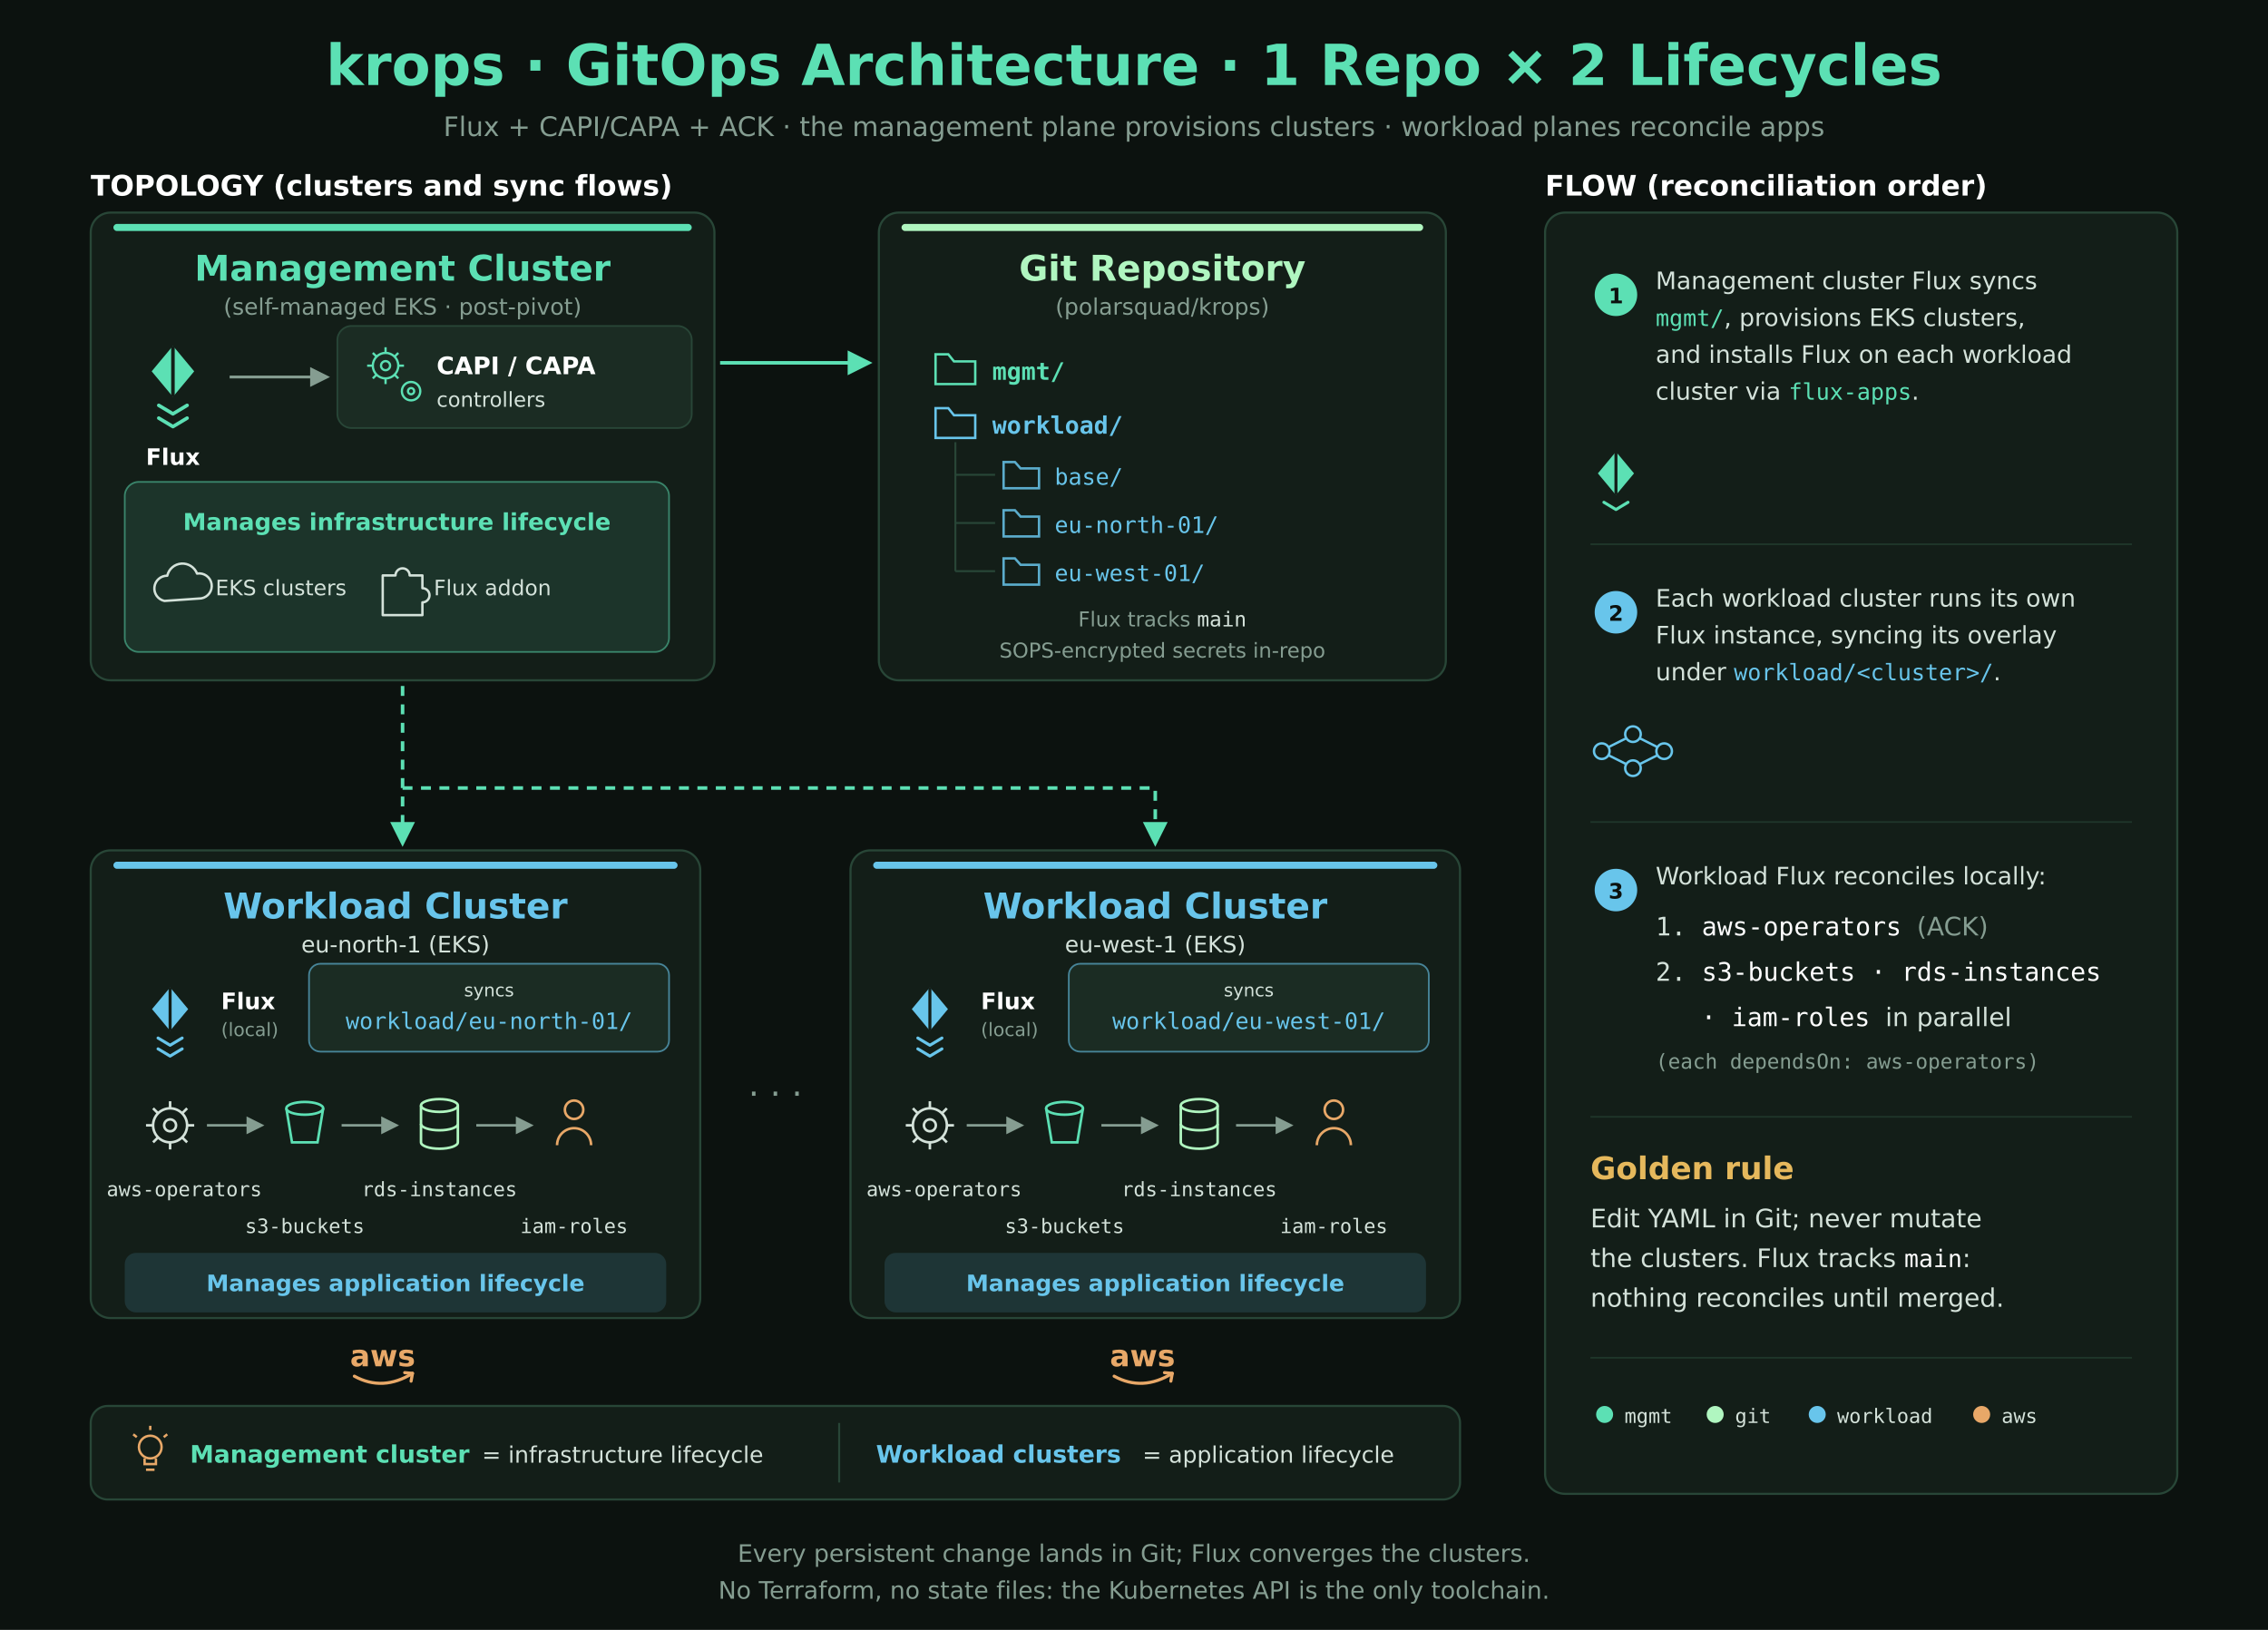
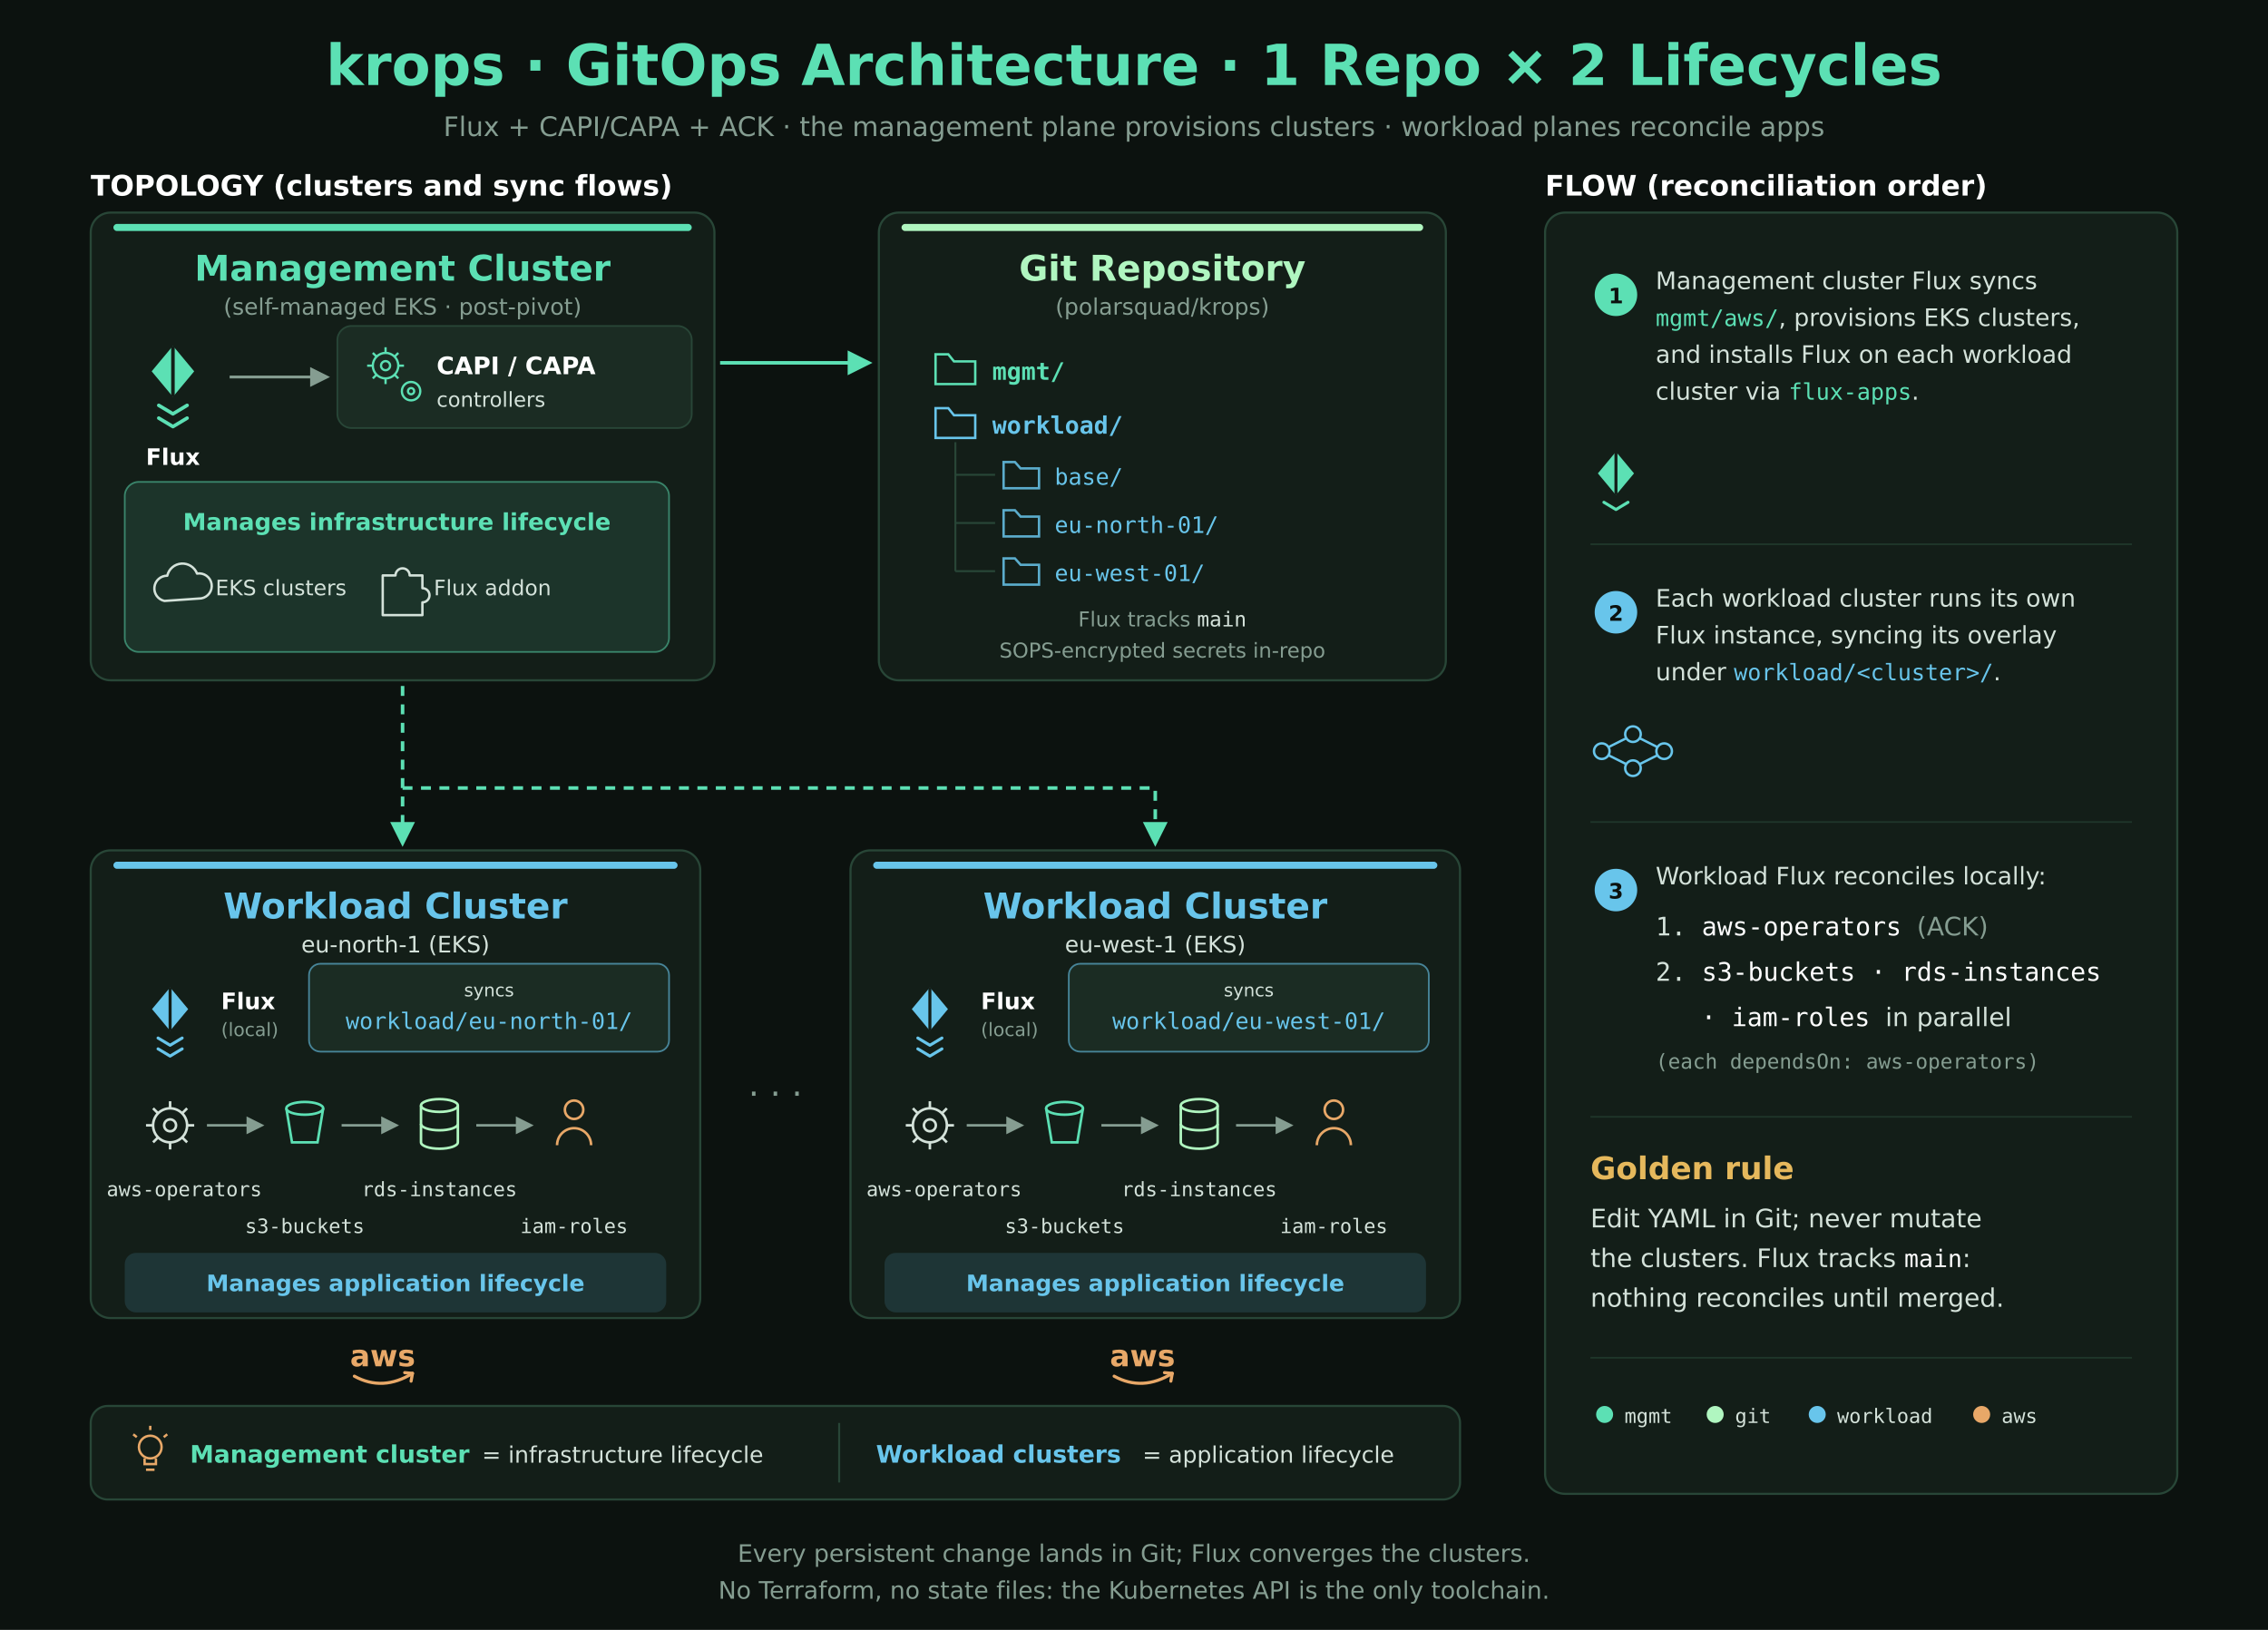
<svg xmlns="http://www.w3.org/2000/svg" width="1600" height="1150" viewBox="0 0 1600 1150">
  <defs>
    <marker id="arrow-teal" viewBox="0 0 10 10" refX="8" refY="5" markerWidth="7" markerHeight="7" orient="auto-start-reverse">
      <path d="M0,0 L10,5 L0,10 z" fill="#5CE0B4" />
    </marker>
    <marker id="arrow-gray" viewBox="0 0 10 10" refX="8" refY="5" markerWidth="7" markerHeight="7" orient="auto-start-reverse">
      <path d="M0,0 L10,5 L0,10 z" fill="#859D91" />
    </marker>
  </defs>
  <rect width="1600" height="1150" fill="#0C120F" />
  <text x="800" y="60" text-anchor="middle" font-family="DejaVu Sans" font-size="40" font-weight="bold" fill="#5CE0B4">krops · GitOps Architecture · 1 Repo × 2 Lifecycles</text>
  <text x="800" y="96" text-anchor="middle" font-family="DejaVu Sans" font-size="19" fill="#859D91">Flux + CAPI/CAPA + ACK · the management plane provisions clusters · workload planes reconcile apps</text>
  <text x="64" y="138" font-family="DejaVu Sans" font-size="20" font-weight="bold" fill="#FFFFFF">TOPOLOGY (clusters and sync flows)</text>
  <text x="1090" y="138" font-family="DejaVu Sans" font-size="20" font-weight="bold" fill="#FFFFFF">FLOW (reconciliation order)</text>
  <line x1="508" y1="256" x2="612" y2="256" stroke="#5CE0B4" stroke-width="2.5" marker-end="url(#arrow-teal)" />
  <path d="M284,484 V594" fill="none" stroke="#5CE0B4" stroke-width="2.5" stroke-dasharray="7,6" marker-end="url(#arrow-teal)" />
  <path d="M284,556 H815 V594" fill="none" stroke="#5CE0B4" stroke-width="2.5" stroke-dasharray="7,6" marker-end="url(#arrow-teal)" />
  <rect x="64" y="150" width="440" height="330" rx="14" fill="#131E18" stroke="#284637" stroke-width="1.5" />
  <rect x="80" y="158" width="408" height="5" rx="2.5" fill="#5CE0B4" />
  <text x="284" y="198" text-anchor="middle" font-family="DejaVu Sans" font-size="25" font-weight="bold" fill="#5CE0B4">Management Cluster</text>
  <text x="284" y="222" text-anchor="middle" font-family="DejaVu Sans" font-size="16" fill="#859D91">(self-managed EKS · post-pivot)</text>
  <g transform="translate(122,262)">
    <path d="M0,-18 L15,0 L0,18 L-15,0 Z" fill="#5CE0B4" />
    <line x1="0" y1="-18" x2="0" y2="18" stroke="#131E18" stroke-width="2.5" />
    <path d="M-10,24 L0,30 L10,24" fill="none" stroke="#5CE0B4" stroke-width="2.5" stroke-linecap="round" stroke-linejoin="round" />
    <path d="M-10,33 L0,39 L10,33" fill="none" stroke="#5CE0B4" stroke-width="2.5" stroke-linecap="round" stroke-linejoin="round" />
  </g>
  <text x="122" y="328" text-anchor="middle" font-family="DejaVu Sans" font-size="16" font-weight="bold" fill="#FFFFFF">Flux</text>
  <line x1="162" y1="266" x2="230" y2="266" stroke="#859D91" stroke-width="2" marker-end="url(#arrow-gray)" />
  <rect x="238" y="230" width="250" height="72" rx="10" fill="#1B2C23" stroke="#284637" stroke-width="1.2" />
  <g stroke="#5CE0B4" stroke-width="1.6" fill="none">
    <circle cx="272" cy="258" r="9" />
    <circle cx="272" cy="258" r="3.2" />
    <g>
      <line x1="272" y1="245" x2="272" y2="249" />
      <line x1="272" y1="267" x2="272" y2="271" />
      <line x1="259" y1="258" x2="263" y2="258" />
      <line x1="281" y1="258" x2="285" y2="258" />
      <line x1="263" y1="249" x2="266" y2="252" />
      <line x1="278" y1="264" x2="281" y2="267" />
      <line x1="263" y1="267" x2="266" y2="264" />
      <line x1="278" y1="252" x2="281" y2="249" />
    </g>
    <circle cx="290" cy="276" r="6.5" />
    <circle cx="290" cy="276" r="2.2" />
  </g>
  <text x="308" y="264" font-family="DejaVu Sans" font-size="17" font-weight="bold" fill="#FFFFFF">CAPI / CAPA</text>
  <text x="308" y="287" font-family="DejaVu Sans" font-size="14.5" fill="#D4E2DA">controllers</text>
  <rect x="88" y="340" width="384" height="120" rx="10" fill="#5CE0B4" fill-opacity="0.12" stroke="#5CE0B4" stroke-opacity="0.5" stroke-width="1.2" />
  <text x="280" y="374" text-anchor="middle" font-family="DejaVu Sans" font-size="16.5" font-weight="bold" fill="#5CE0B4">Manages infrastructure lifecycle</text>
  <path d="M116,424 a9,9 0 0 1 2,-17.8 a11,11 0 0 1 21,-1.5 a8.5,8.5 0 0 1 3,17.5 z" fill="none" stroke="#D4E2DA" stroke-width="1.7" stroke-linejoin="round" />
  <text x="152" y="420" font-family="DejaVu Sans" font-size="15" fill="#D4E2DA">EKS clusters</text>
  <g fill="none" stroke="#D4E2DA" stroke-width="1.7" stroke-linejoin="round">
    <path d="M270,406 h9 a5,5 0 1 1 10,0 h9 v9 a5,5 0 1 1 0,10 v9 h-28 z" />
  </g>
  <text x="306" y="420" font-family="DejaVu Sans" font-size="15" fill="#D4E2DA">Flux addon</text>
  <rect x="620" y="150" width="400" height="330" rx="14" fill="#131E18" stroke="#284637" stroke-width="1.5" />
  <rect x="636" y="158" width="368" height="5" rx="2.5" fill="#B0F6C0" />
  <text x="820" y="198" text-anchor="middle" font-family="DejaVu Sans" font-size="25" font-weight="bold" fill="#B0F6C0">Git Repository</text>
  <text x="820" y="222" text-anchor="middle" font-family="DejaVu Sans" font-size="16" fill="#859D91">(polarsquad/krops)</text>
  <g fill="none" stroke-width="1.7">
    <path d="M660,250 h9 l4,5 h15 v16 h-28 z" stroke="#5CE0B4" />
    <path d="M660,288 h9 l4,5 h15 v16 h-28 z" stroke="#68C5EB" />
    <path d="M708,326 h8 l4,4.5 h13 v14 h-25 z" stroke="#68C5EB" stroke-opacity="0.85" />
    <path d="M708,360 h8 l4,4.5 h13 v14 h-25 z" stroke="#68C5EB" stroke-opacity="0.85" />
    <path d="M708,394 h8 l4,4.5 h13 v14 h-25 z" stroke="#68C5EB" stroke-opacity="0.85" />
  </g>
  <g stroke="#284637" stroke-width="1.4" fill="none">
    <path d="M674,312 V403 M674,335 h28 M674,369 h28 M674,403 h28" />
  </g>
  <text x="700" y="268" font-family="DejaVu Sans Mono" font-size="17" font-weight="bold" fill="#5CE0B4">mgmt/</text>
  <text x="700" y="306" font-family="DejaVu Sans Mono" font-size="17" font-weight="bold" fill="#68C5EB">workload/</text>
  <text x="744" y="342" font-family="DejaVu Sans Mono" font-size="16" fill="#68C5EB">base/</text>
  <text x="744" y="376" font-family="DejaVu Sans Mono" font-size="16" fill="#68C5EB">eu-north-01/</text>
  <text x="744" y="410" font-family="DejaVu Sans Mono" font-size="16" fill="#68C5EB">eu-west-01/</text>
  <text x="820" y="442" text-anchor="middle" font-family="DejaVu Sans" font-size="14.5" fill="#859D91">Flux tracks <tspan font-family="DejaVu Sans Mono" fill="#D4E2DA">main</tspan>
  </text>
  <text x="820" y="464" text-anchor="middle" font-family="DejaVu Sans" font-size="14.5" fill="#859D91">SOPS-encrypted secrets in-repo</text>
  <g>
    <rect x="64" y="600" width="430" height="330" rx="14" fill="#131E18" stroke="#284637" stroke-width="1.5" />
    <rect x="80" y="608" width="398" height="5" rx="2.5" fill="#68C5EB" />
    <text x="279" y="648" text-anchor="middle" font-family="DejaVu Sans" font-size="25" font-weight="bold" fill="#68C5EB">Workload Cluster</text>
    <text x="279" y="672" text-anchor="middle" font-family="DejaVu Sans" font-size="16" fill="#D4E2DA">eu-north-1 (EKS)</text>
    <g transform="translate(120,712) scale(0.85)">
      <path d="M0,-18 L15,0 L0,18 L-15,0 Z" fill="#68C5EB" />
      <line x1="0" y1="-18" x2="0" y2="18" stroke="#131E18" stroke-width="2.5" />
      <path d="M-10,24 L0,30 L10,24" fill="none" stroke="#68C5EB" stroke-width="2.5" stroke-linecap="round" stroke-linejoin="round" />
      <path d="M-10,33 L0,39 L10,33" fill="none" stroke="#68C5EB" stroke-width="2.5" stroke-linecap="round" stroke-linejoin="round" />
    </g>
    <text x="156" y="712" font-family="DejaVu Sans" font-size="16" font-weight="bold" fill="#FFFFFF">Flux</text>
    <text x="156" y="731" font-family="DejaVu Sans" font-size="13" fill="#859D91">(local)</text>
    <rect x="218" y="680" width="254" height="62" rx="8" fill="#1B2C23" stroke="#68C5EB" stroke-opacity="0.6" stroke-width="1.2" />
    <text x="345" y="703" text-anchor="middle" font-family="DejaVu Sans" font-size="12.5" fill="#D4E2DA">syncs</text>
    <text x="345" y="726" text-anchor="middle" font-family="DejaVu Sans Mono" font-size="16" fill="#68C5EB">workload/eu-north-01/</text>
  </g>
  <g>
    <rect x="600" y="600" width="430" height="330" rx="14" fill="#131E18" stroke="#284637" stroke-width="1.5" />
    <rect x="616" y="608" width="398" height="5" rx="2.5" fill="#68C5EB" />
    <text x="815" y="648" text-anchor="middle" font-family="DejaVu Sans" font-size="25" font-weight="bold" fill="#68C5EB">Workload Cluster</text>
    <text x="815" y="672" text-anchor="middle" font-family="DejaVu Sans" font-size="16" fill="#D4E2DA">eu-west-1 (EKS)</text>
    <g transform="translate(656,712) scale(0.85)">
      <path d="M0,-18 L15,0 L0,18 L-15,0 Z" fill="#68C5EB" />
      <line x1="0" y1="-18" x2="0" y2="18" stroke="#131E18" stroke-width="2.5" />
      <path d="M-10,24 L0,30 L10,24" fill="none" stroke="#68C5EB" stroke-width="2.5" stroke-linecap="round" stroke-linejoin="round" />
      <path d="M-10,33 L0,39 L10,33" fill="none" stroke="#68C5EB" stroke-width="2.5" stroke-linecap="round" stroke-linejoin="round" />
    </g>
    <text x="692" y="712" font-family="DejaVu Sans" font-size="16" font-weight="bold" fill="#FFFFFF">Flux</text>
    <text x="692" y="731" font-family="DejaVu Sans" font-size="13" fill="#859D91">(local)</text>
    <rect x="754" y="680" width="254" height="62" rx="8" fill="#1B2C23" stroke="#68C5EB" stroke-opacity="0.6" stroke-width="1.2" />
    <text x="881" y="703" text-anchor="middle" font-family="DejaVu Sans" font-size="12.5" fill="#D4E2DA">syncs</text>
    <text x="881" y="726" text-anchor="middle" font-family="DejaVu Sans Mono" font-size="16" fill="#68C5EB">workload/eu-west-01/</text>
  </g>
  <g id="pipe1">
    <g stroke="#D4E2DA" stroke-width="1.8" fill="none">
      <circle cx="120" cy="794" r="12" />
      <circle cx="120" cy="794" r="4.2" />
      <line x1="120" y1="777" x2="120" y2="782" />
      <line x1="120" y1="806" x2="120" y2="811" />
      <line x1="103" y1="794" x2="108" y2="794" />
      <line x1="132" y1="794" x2="137" y2="794" />
      <line x1="108" y1="782" x2="111.5" y2="785.5" />
      <line x1="128.5" y1="802.5" x2="132" y2="806" />
      <line x1="108" y1="806" x2="111.5" y2="802.5" />
      <line x1="128.5" y1="785.5" x2="132" y2="782" />
    </g>
    <line x1="146" y1="794" x2="184" y2="794" stroke="#859D91" stroke-width="1.8" marker-end="url(#arrow-gray)" />
    <g stroke="#5CE0B4" stroke-width="1.8" fill="none">
      <ellipse cx="215" cy="782" rx="13" ry="4.5" />
      <path d="M202,782 L206,806 h18 L228,782" />
    </g>
    <line x1="241" y1="794" x2="279" y2="794" stroke="#859D91" stroke-width="1.8" marker-end="url(#arrow-gray)" />
    <g stroke="#B0F6C0" stroke-width="1.8" fill="none">
      <ellipse cx="310" cy="780" rx="13" ry="4.5" />
      <path d="M297,780 V806 a13,4.5 0 0 0 26,0 V780" />
      <path d="M297,793 a13,4.5 0 0 0 26,0" />
    </g>
    <line x1="336" y1="794" x2="374" y2="794" stroke="#859D91" stroke-width="1.8" marker-end="url(#arrow-gray)" />
    <g stroke="#E8A868" stroke-width="1.8" fill="none">
      <circle cx="405" cy="783" r="6.5" />
      <path d="M393,808 a12,12 0 0 1 24,0" />
    </g>
    <text x="130" y="844" text-anchor="middle" font-family="DejaVu Sans Mono" font-size="14" fill="#D4E2DA">aws-operators</text>
    <text x="215" y="870" text-anchor="middle" font-family="DejaVu Sans Mono" font-size="14" fill="#D4E2DA">s3-buckets</text>
    <text x="310" y="844" text-anchor="middle" font-family="DejaVu Sans Mono" font-size="14" fill="#D4E2DA">rds-instances</text>
    <text x="405" y="870" text-anchor="middle" font-family="DejaVu Sans Mono" font-size="14" fill="#D4E2DA">iam-roles</text>
  </g>
  <use href="#pipe1" x="536" y="0" />
  <rect x="88" y="884" width="382" height="42" rx="8" fill="#68C5EB" fill-opacity="0.14" />
  <text x="279" y="911" text-anchor="middle" font-family="DejaVu Sans" font-size="16" font-weight="bold" fill="#68C5EB">Manages application lifecycle</text>
  <rect x="624" y="884" width="382" height="42" rx="8" fill="#68C5EB" fill-opacity="0.14" />
  <text x="815" y="911" text-anchor="middle" font-family="DejaVu Sans" font-size="16" font-weight="bold" fill="#68C5EB">Manages application lifecycle</text>
  <text x="547" y="780" text-anchor="middle" font-family="DejaVu Sans" font-size="24" fill="#859D91">· · ·</text>
  <g id="awsmark">
    <text x="270" y="964" text-anchor="middle" font-family="DejaVu Sans" font-size="21" font-weight="bold" fill="#E8A868">aws</text>
    <path d="M250,971 Q270,982 291,969" fill="none" stroke="#E8A868" stroke-width="2.2" stroke-linecap="round" />
    <path d="M291,969 l-1,5.5 M291,969 l-5.5,-0.5" stroke="#E8A868" stroke-width="2.2" stroke-linecap="round" />
  </g>
  <use href="#awsmark" x="536" y="0" />
  <rect x="64" y="992" width="966" height="66" rx="12" fill="#131E18" stroke="#284637" stroke-width="1.5" />
  <g stroke="#E8A868" stroke-width="1.7" fill="none">
    <circle cx="106" cy="1021" r="8" />
    <path d="M102,1029 v4 h8 v-4 M103,1037 h6" />
    <line x1="106" y1="1006" x2="106" y2="1009" />
    <line x1="94" y1="1012" x2="96.5" y2="1014" />
    <line x1="118" y1="1012" x2="115.5" y2="1014" />
  </g>
  <text x="134" y="1032" font-family="DejaVu Sans" font-size="17" font-weight="bold" fill="#5CE0B4">Management cluster</text>
  <text x="340" y="1032" font-family="DejaVu Sans" font-size="16" fill="#D4E2DA">= infrastructure lifecycle</text>
  <line x1="592" y1="1004" x2="592" y2="1046" stroke="#284637" stroke-width="1.4" />
  <text x="618" y="1032" font-family="DejaVu Sans" font-size="17" font-weight="bold" fill="#68C5EB">Workload clusters</text>
  <text x="806" y="1032" font-family="DejaVu Sans" font-size="16" fill="#D4E2DA">= application lifecycle</text>
  <rect x="1090" y="150" width="446" height="904" rx="14" fill="#131E18" stroke="#284637" stroke-width="1.5" />
  <circle cx="1140" cy="208" r="15" fill="#5CE0B4" />
  <text x="1140" y="214" text-anchor="middle" font-family="DejaVu Sans" font-size="15" font-weight="bold" fill="#0C120F">1</text>
  <text x="1168" y="204" font-family="DejaVu Sans" font-size="17" fill="#D4E2DA">Management cluster Flux syncs</text>
-   <text x="1168" y="230" font-family="DejaVu Sans Mono" font-size="16" fill="#5CE0B4">mgmt/<tspan font-family="DejaVu Sans" font-size="17" fill="#D4E2DA">, provisions EKS clusters,</tspan>
+   <text x="1168" y="230" font-family="DejaVu Sans Mono" font-size="16" fill="#5CE0B4">mgmt/aws/<tspan font-family="DejaVu Sans" font-size="17" fill="#D4E2DA">, provisions EKS clusters,</tspan>
  </text>
  <text x="1168" y="256" font-family="DejaVu Sans" font-size="17" fill="#D4E2DA">and installs Flux on each workload</text>
  <text x="1168" y="282" font-family="DejaVu Sans" font-size="17" fill="#D4E2DA">cluster via <tspan font-family="DejaVu Sans Mono" font-size="16" fill="#5CE0B4">flux-apps</tspan>.</text>
  <g transform="translate(1140,334) scale(0.85)">
    <path d="M0,-18 L15,0 L0,18 L-15,0 Z" fill="#5CE0B4" />
    <line x1="0" y1="-18" x2="0" y2="18" stroke="#131E18" stroke-width="2.5" />
    <path d="M-10,24 L0,30 L10,24" fill="none" stroke="#5CE0B4" stroke-width="2.5" stroke-linecap="round" stroke-linejoin="round" />
  </g>
  <line x1="1122" y1="384" x2="1504" y2="384" stroke="#1F362A" stroke-width="1.2" />
  <circle cx="1140" cy="432" r="15" fill="#68C5EB" />
  <text x="1140" y="438" text-anchor="middle" font-family="DejaVu Sans" font-size="15" font-weight="bold" fill="#0C120F">2</text>
  <text x="1168" y="428" font-family="DejaVu Sans" font-size="17" fill="#D4E2DA">Each workload cluster runs its own</text>
  <text x="1168" y="454" font-family="DejaVu Sans" font-size="17" fill="#D4E2DA">Flux instance, syncing its overlay</text>
  <text x="1168" y="480" font-family="DejaVu Sans" font-size="17" fill="#D4E2DA">under <tspan font-family="DejaVu Sans Mono" font-size="16" fill="#68C5EB">workload/&lt;cluster&gt;/</tspan>.</text>
  <g stroke="#68C5EB" stroke-width="1.7" fill="none">
    <circle cx="1130" cy="530" r="5.5" />
    <circle cx="1152" cy="518" r="5.5" />
    <circle cx="1152" cy="542" r="5.5" />
    <circle cx="1174" cy="530" r="5.5" />
    <line x1="1135" y1="527" x2="1147" y2="521" />
    <line x1="1135" y1="533" x2="1147" y2="539" />
    <line x1="1157" y1="521" x2="1169" y2="527" />
    <line x1="1157" y1="539" x2="1169" y2="533" />
  </g>
  <line x1="1122" y1="580" x2="1504" y2="580" stroke="#1F362A" stroke-width="1.2" />
  <circle cx="1140" cy="628" r="15" fill="#68C5EB" />
  <text x="1140" y="634" text-anchor="middle" font-family="DejaVu Sans" font-size="15" font-weight="bold" fill="#0C120F">3</text>
  <text x="1168" y="624" font-family="DejaVu Sans" font-size="17" fill="#D4E2DA">Workload Flux reconciles locally:</text>
  <text x="1168" y="660" font-family="DejaVu Sans Mono" font-size="18" fill="#D4E2DA">1. <tspan fill="#FFFFFF">aws-operators</tspan>
    <tspan font-family="DejaVu Sans" fill="#859D91">(ACK)</tspan>
  </text>
  <text x="1168" y="692" font-family="DejaVu Sans Mono" font-size="18" fill="#D4E2DA">2. <tspan fill="#FFFFFF">s3-buckets · rds-instances</tspan>
  </text>
  <text x="1200" y="724" font-family="DejaVu Sans Mono" font-size="18" fill="#FFFFFF">· iam-roles <tspan font-family="DejaVu Sans" fill="#D4E2DA">in parallel</tspan>
  </text>
  <text x="1168" y="754" font-family="DejaVu Sans Mono" font-size="14.5" fill="#859D91">(each dependsOn: aws-operators)</text>
  <line x1="1122" y1="788" x2="1504" y2="788" stroke="#1F362A" stroke-width="1.2" />
  <text x="1122" y="832" font-family="DejaVu Sans" font-size="22" font-weight="bold" fill="#E5B85C">Golden rule</text>
  <text x="1122" y="866" font-family="DejaVu Sans" font-size="18" fill="#D4E2DA">Edit YAML in Git; never mutate</text>
  <text x="1122" y="894" font-family="DejaVu Sans" font-size="18" fill="#D4E2DA">the clusters. Flux tracks <tspan font-family="DejaVu Sans Mono" font-size="17" fill="#FFFFFF">main</tspan>:</text>
  <text x="1122" y="922" font-family="DejaVu Sans" font-size="18" fill="#D4E2DA">nothing reconciles until merged.</text>
  <line x1="1122" y1="958" x2="1504" y2="958" stroke="#1F362A" stroke-width="1.2" />
  <circle cx="1132" cy="998" r="6" fill="#5CE0B4" />
  <text x="1146" y="1004" font-family="DejaVu Sans Mono" font-size="14" fill="#D4E2DA">mgmt</text>
  <circle cx="1210" cy="998" r="6" fill="#B0F6C0" />
  <text x="1224" y="1004" font-family="DejaVu Sans Mono" font-size="14" fill="#D4E2DA">git</text>
  <circle cx="1282" cy="998" r="6" fill="#68C5EB" />
  <text x="1296" y="1004" font-family="DejaVu Sans Mono" font-size="14" fill="#D4E2DA">workload</text>
  <circle cx="1398" cy="998" r="6" fill="#E8A868" />
  <text x="1412" y="1004" font-family="DejaVu Sans Mono" font-size="14" fill="#D4E2DA">aws</text>
  <text x="800" y="1102" text-anchor="middle" font-family="DejaVu Sans" font-size="17" fill="#859D91">Every persistent change lands in Git; Flux converges the clusters.</text>
  <text x="800" y="1128" text-anchor="middle" font-family="DejaVu Sans" font-size="17" fill="#859D91">No Terraform, no state files: the Kubernetes API is the only toolchain.</text>
</svg>
